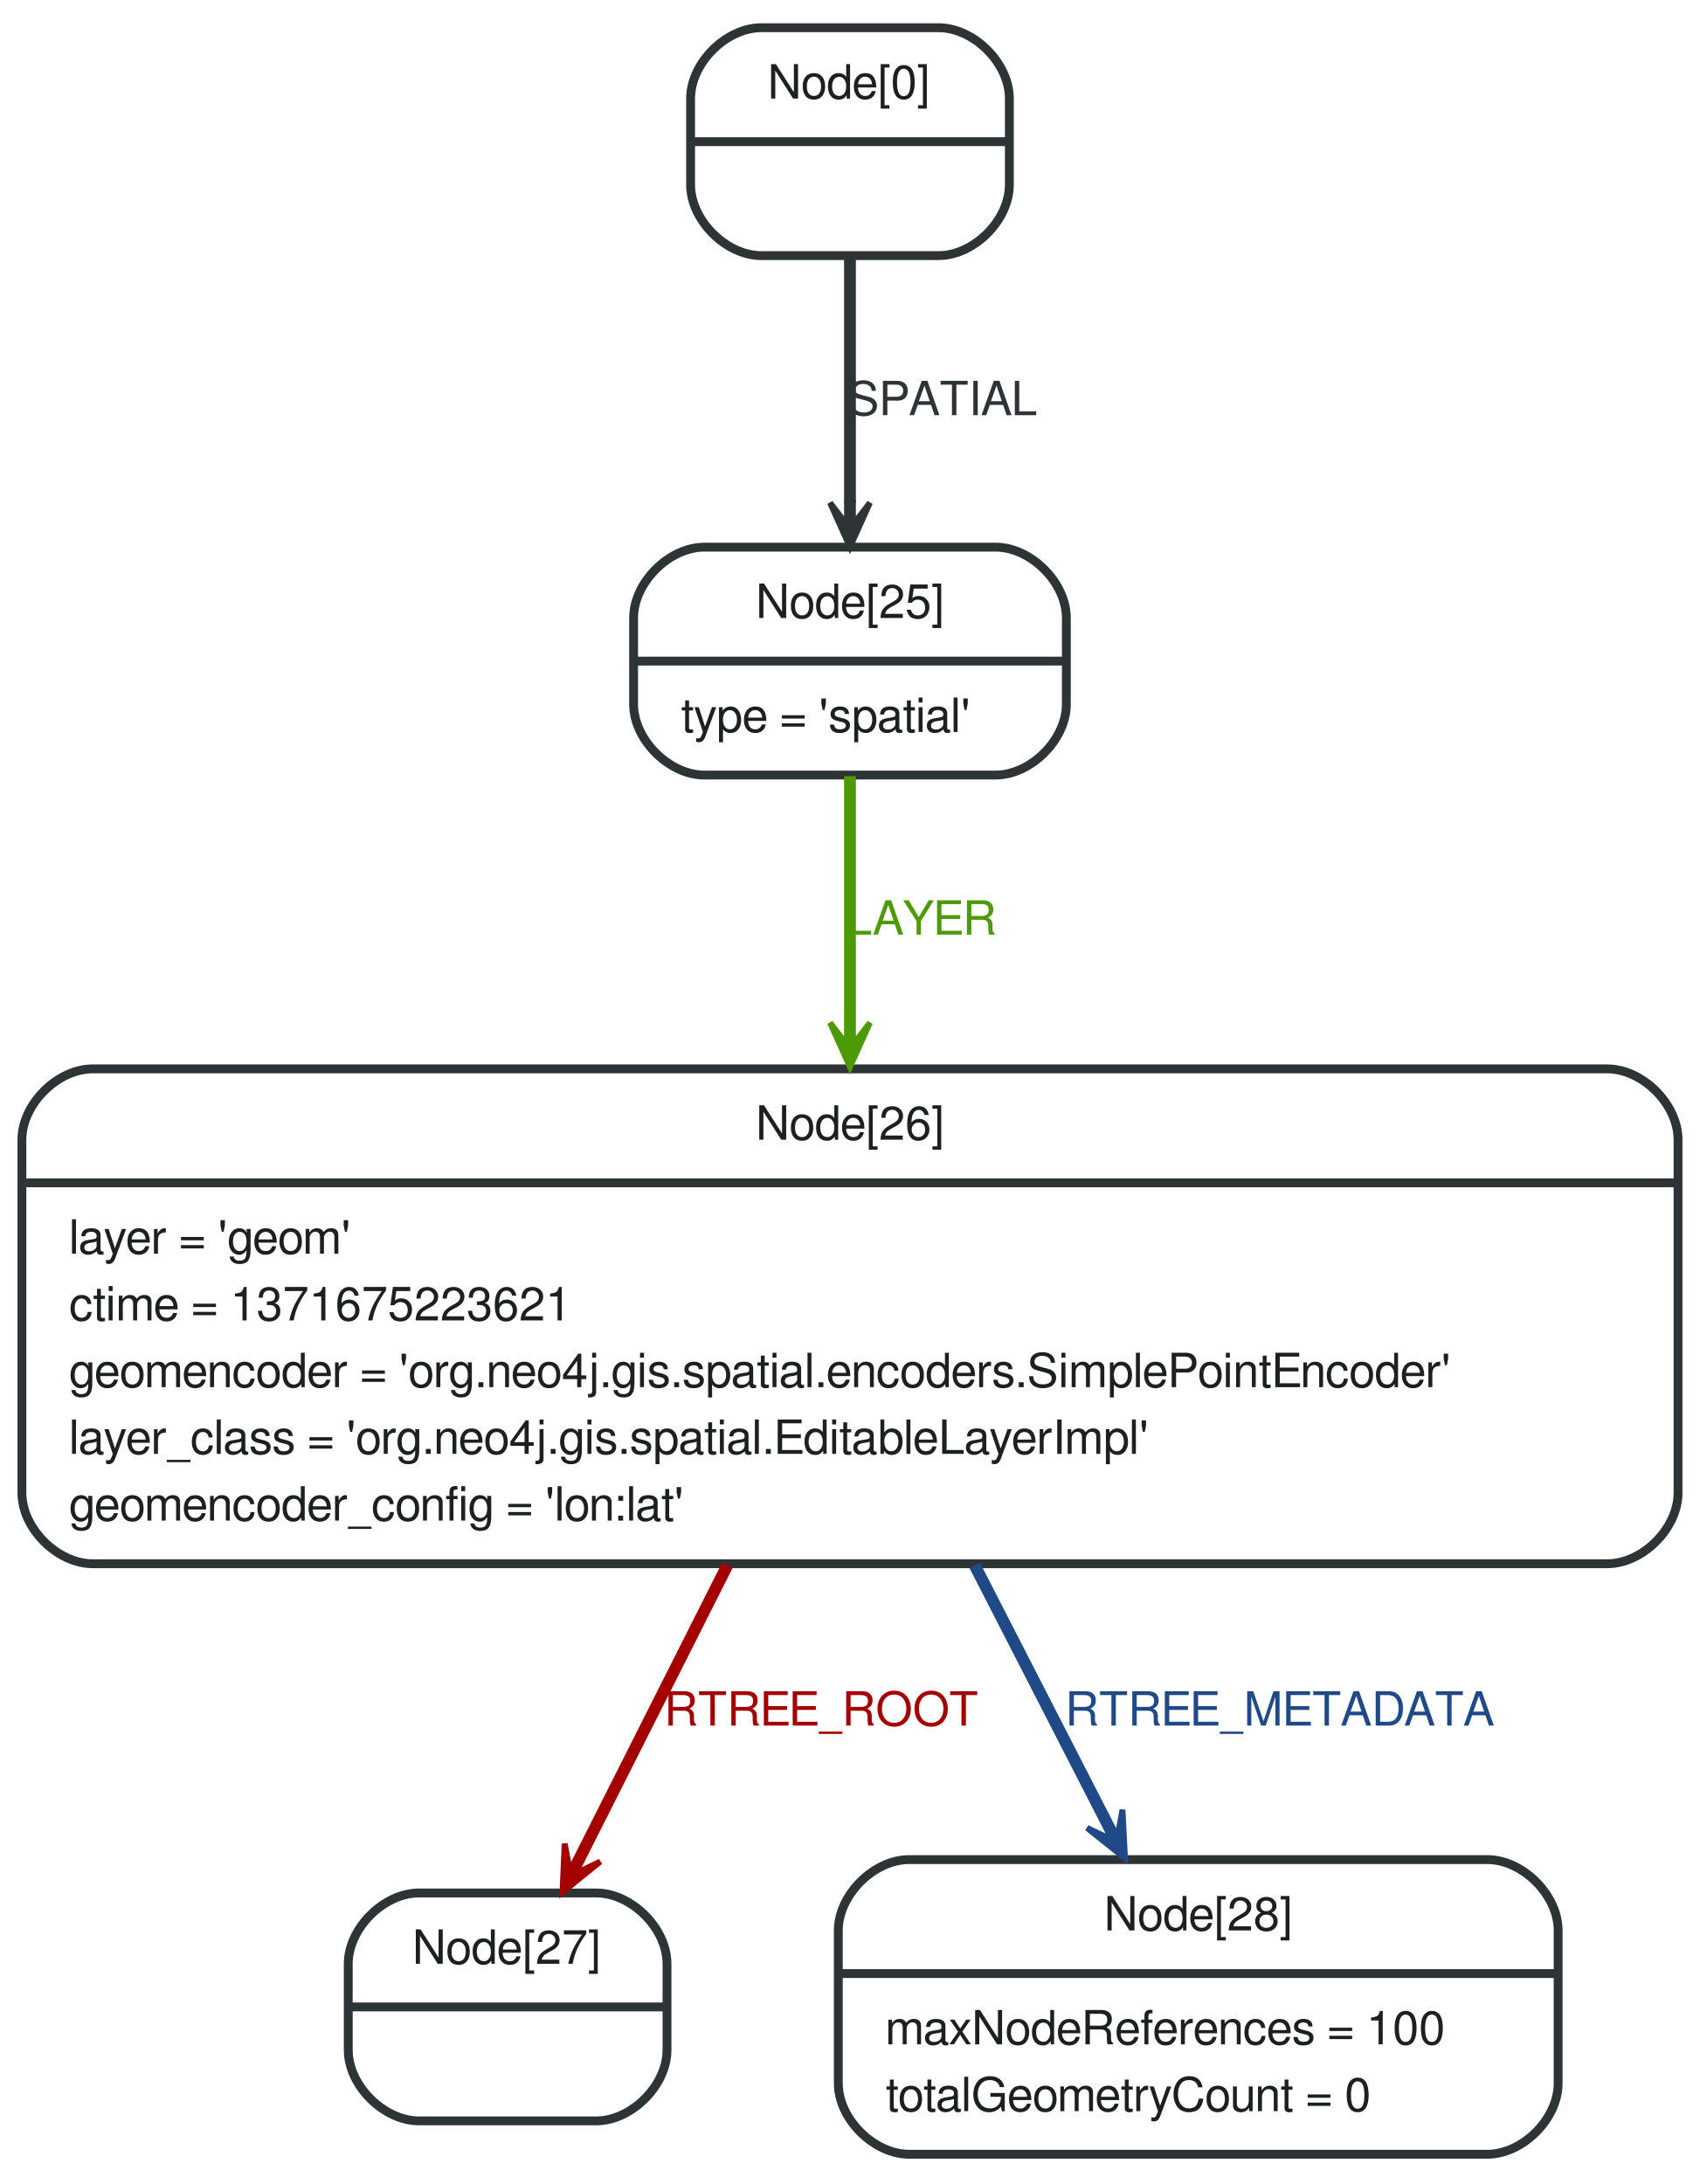
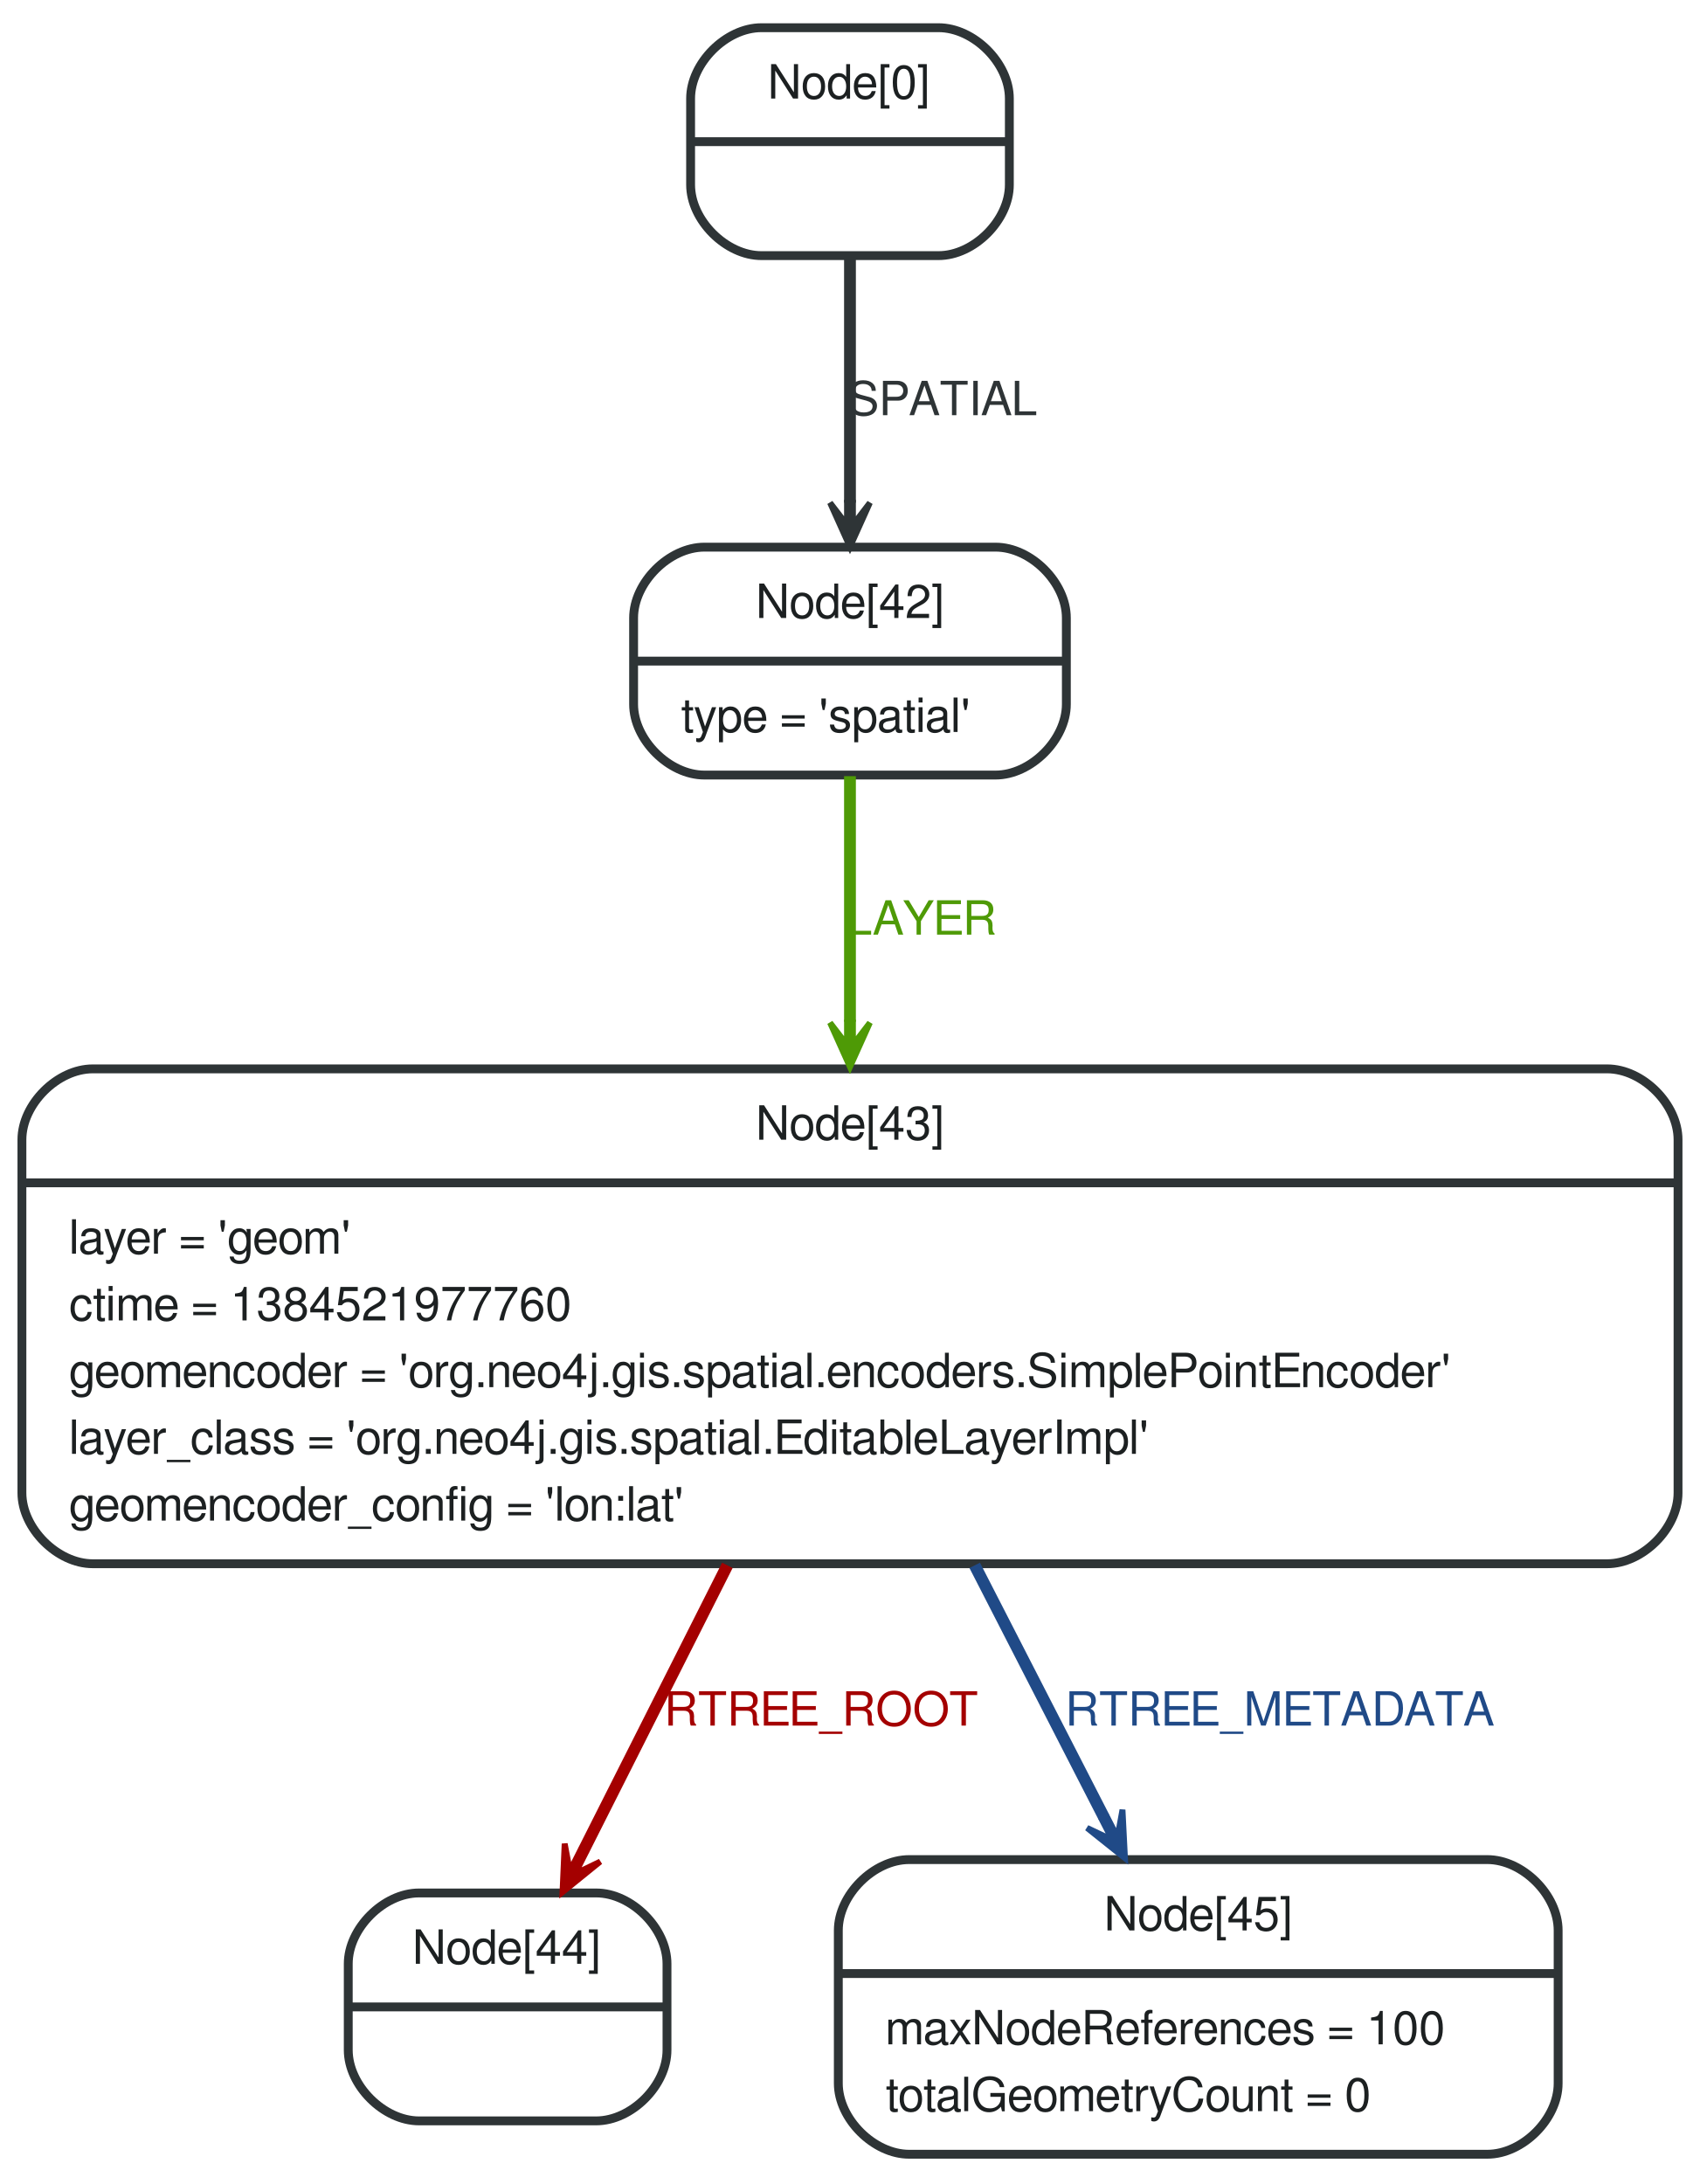
<svg xmlns="http://www.w3.org/2000/svg" width="288pt" height="370pt" viewBox="0.00 0.00 288.00 370.00">
  <g id="graph0" class="graph" transform="scale(1 1) rotate(0) translate(4 366)">
-     <polygon fill="white" stroke="white" points="-4,5 -4,-366 285,-366 285,5 -4,5" />
+     <polygon fill="white" stroke="white" points="-4,4 -4,-366 284,-366 284,4 -4,4" />
    <g id="node1" class="node">
      <path fill="#ffffff" stroke="#2e3436" stroke-width="1.5" d="M125,-322.694C125,-322.694 155,-322.694 155,-322.694 161,-322.694 167,-328.694 167,-334.694 167,-334.694 167,-349.306 167,-349.306 167,-355.306 161,-361.306 155,-361.306 155,-361.306 125,-361.306 125,-361.306 119,-361.306 113,-355.306 113,-349.306 113,-349.306 113,-334.694 113,-334.694 113,-328.694 119,-322.694 125,-322.694" />
      <text text-anchor="middle" x="139.789" y="-349.306" font-family="FreeSans" font-size="8.00" fill="#1c2021">Node[0]</text>
      <polyline fill="none" stroke="#2e3436" stroke-width="1.5" points="113,-342 166.578,-342 " />
      <text text-anchor="middle" x="139.789" y="-330" font-family="FreeSans" font-size="8.00" fill="#1c2021"> </text>
    </g>
    <g id="node2" class="node">
      <path fill="#ffffff" stroke="#2e3436" stroke-width="1.5" d="M115.342,-234.694C115.342,-234.694 164.658,-234.694 164.658,-234.694 170.658,-234.694 176.658,-240.694 176.658,-246.694 176.658,-246.694 176.658,-261.306 176.658,-261.306 176.658,-267.306 170.658,-273.306 164.658,-273.306 164.658,-273.306 115.342,-273.306 115.342,-273.306 109.342,-273.306 103.342,-267.306 103.342,-261.306 103.342,-261.306 103.342,-246.694 103.342,-246.694 103.342,-240.694 109.342,-234.694 115.342,-234.694" />
-       <text text-anchor="middle" x="140" y="-261.306" font-family="FreeSans" font-size="8.00" fill="#1c2021">Node[25]</text>
+       <text text-anchor="middle" x="140" y="-261.306" font-family="FreeSans" font-size="8.00" fill="#1c2021">Node[42]</text>
      <polyline fill="none" stroke="#2e3436" stroke-width="1.5" points="103.342,-254 176.658,-254 " />
      <text text-anchor="start" x="111.342" y="-242" font-family="FreeSans" font-size="8.00" fill="#1c2021">type = 'spatial'</text>
    </g>
    <g id="edge1" class="edge">
      <path fill="none" stroke="#2e3436" stroke-width="2" d="M140,-322.339C140,-310.198 140,-294.197 140,-280.839" />
      <polygon fill="#2e3436" stroke="#2e3436" points="140,-273.329 143.375,-280.829 140.5,-277.079 140.5,-280.829 140,-280.829 139.5,-280.829 139.5,-277.079 136.625,-280.829 140,-273.329 140,-273.329" />
      <text text-anchor="middle" x="155.699" y="-295.653" font-family="FreeSans" font-size="8.00" fill="#2e3436">SPATIAL</text>
    </g>
    <g id="node3" class="node">
      <path fill="#ffffff" stroke="#2e3436" stroke-width="1.5" d="M11.713,-101.081C11.713,-101.081 268.287,-101.081 268.287,-101.081 274.287,-101.081 280.287,-107.081 280.287,-113.081 280.287,-113.081 280.287,-172.919 280.287,-172.919 280.287,-178.919 274.287,-184.919 268.287,-184.919 268.287,-184.919 11.713,-184.919 11.713,-184.919 5.713,-184.919 -0.287,-178.919 -0.287,-172.919 -0.287,-172.919 -0.287,-113.081 -0.287,-113.081 -0.287,-107.081 5.713,-101.081 11.713,-101.081" />
-       <text text-anchor="middle" x="140" y="-172.919" font-family="FreeSans" font-size="8.00" fill="#1c2021">Node[26]</text>
+       <text text-anchor="middle" x="140" y="-172.919" font-family="FreeSans" font-size="8.00" fill="#1c2021">Node[43]</text>
      <polyline fill="none" stroke="#2e3436" stroke-width="1.5" points="-0.287,-165.613 280.287,-165.613 " />
      <text text-anchor="start" x="7.713" y="-153.613" font-family="FreeSans" font-size="8.00" fill="#1c2021">layer = 'geom'</text>
-       <text text-anchor="start" x="7.713" y="-142.306" font-family="FreeSans" font-size="8.00" fill="#1c2021">ctime = 1371675223621</text>
+       <text text-anchor="start" x="7.713" y="-142.306" font-family="FreeSans" font-size="8.00" fill="#1c2021">ctime = 1384521977760</text>
      <text text-anchor="start" x="7.713" y="-131" font-family="FreeSans" font-size="8.00" fill="#1c2021">geomencoder = 'org.neo4j.gis.spatial.encoders.SimplePointEncoder'</text>
      <text text-anchor="start" x="7.713" y="-119.694" font-family="FreeSans" font-size="8.00" fill="#1c2021">layer_class = 'org.neo4j.gis.spatial.EditableLayerImpl'</text>
      <text text-anchor="start" x="7.713" y="-108.387" font-family="FreeSans" font-size="8.00" fill="#1c2021">geomencoder_config = 'lon:lat'</text>
    </g>
    <g id="edge2" class="edge">
      <path fill="none" stroke="#4e9a06" stroke-width="2" d="M140,-234.51C140,-223.027 140,-207.685 140,-192.898" />
      <polygon fill="#4e9a06" stroke="#4e9a06" points="140,-185.24 143.375,-192.74 140.5,-188.99 140.5,-192.74 140,-192.74 139.5,-192.74 139.5,-188.99 136.625,-192.74 140,-185.24 140,-185.24" />
      <text text-anchor="middle" x="152.082" y="-207.653" font-family="FreeSans" font-size="8.00" fill="#4e9a06">LAYER</text>
    </g>
    <g id="node4" class="node">
      <path fill="#ffffff" stroke="#2e3436" stroke-width="1.5" d="M67,-6.694C67,-6.694 97,-6.694 97,-6.694 103,-6.694 109,-12.694 109,-18.694 109,-18.694 109,-33.306 109,-33.306 109,-39.306 103,-45.306 97,-45.306 97,-45.306 67,-45.306 67,-45.306 61,-45.306 55,-39.306 55,-33.306 55,-33.306 55,-18.694 55,-18.694 55,-12.694 61,-6.694 67,-6.694" />
-       <text text-anchor="middle" x="81.818" y="-33.306" font-family="FreeSans" font-size="8.00" fill="#1c2021">Node[27]</text>
+       <text text-anchor="middle" x="81.818" y="-33.306" font-family="FreeSans" font-size="8.00" fill="#1c2021">Node[44]</text>
      <polyline fill="none" stroke="#2e3436" stroke-width="1.5" points="55,-26 108.637,-26 " />
      <text text-anchor="middle" x="81.818" y="-14" font-family="FreeSans" font-size="8.00" fill="#1c2021"> </text>
    </g>
    <g id="edge3" class="edge">
      <path fill="none" stroke="#a40000" stroke-width="2" d="M119.224,-100.807C111.087,-84.672 102.007,-66.668 94.852,-52.482" />
      <polygon fill="#a40000" stroke="#a40000" points="91.301,-45.442 97.692,-50.618 93.436,-48.565 95.125,-51.913 94.678,-52.138 94.232,-52.364 92.543,-49.015 91.665,-53.658 91.301,-45.442 91.301,-45.442" />
      <text text-anchor="middle" x="135.197" y="-73.653" font-family="FreeSans" font-size="8.00" fill="#a40000">RTREE_ROOT</text>
    </g>
    <g id="node5" class="node">
      <path fill="#ffffff" stroke="#2e3436" stroke-width="1.5" d="M150.025,-1.041C150.025,-1.041 247.975,-1.041 247.975,-1.041 253.975,-1.041 259.975,-7.041 259.975,-13.041 259.975,-13.041 259.975,-38.959 259.975,-38.959 259.975,-44.959 253.975,-50.959 247.975,-50.959 247.975,-50.959 150.025,-50.959 150.025,-50.959 144.025,-50.959 138.025,-44.959 138.025,-38.959 138.025,-38.959 138.025,-13.041 138.025,-13.041 138.025,-7.041 144.025,-1.041 150.025,-1.041" />
-       <text text-anchor="middle" x="199" y="-38.959" font-family="FreeSans" font-size="8.00" fill="#1c2021">Node[28]</text>
+       <text text-anchor="middle" x="199" y="-38.959" font-family="FreeSans" font-size="8.00" fill="#1c2021">Node[45]</text>
      <polyline fill="none" stroke="#2e3436" stroke-width="1.5" points="138.025,-31.653 259.975,-31.653 " />
      <text text-anchor="start" x="146.025" y="-19.653" font-family="FreeSans" font-size="8.00" fill="#1c2021">maxNodeReferences = 100</text>
      <text text-anchor="start" x="146.025" y="-8.347" font-family="FreeSans" font-size="8.00" fill="#1c2021">totalGeometryCount = 0</text>
    </g>
    <g id="edge4" class="edge">
      <path fill="none" stroke="#204a87" stroke-width="2" d="M161.134,-100.807C168.332,-86.777 176.254,-71.336 182.984,-58.219" />
      <polygon fill="#204a87" stroke="#204a87" points="186.587,-51.194 186.167,-59.408 185.32,-54.759 183.609,-58.096 183.164,-57.867 182.719,-57.639 184.431,-54.303 180.161,-56.327 186.587,-51.194 186.587,-51.194" />
      <text text-anchor="middle" x="212.871" y="-73.653" font-family="FreeSans" font-size="8.00" fill="#204a87">RTREE_METADATA</text>
    </g>
  </g>
</svg>
